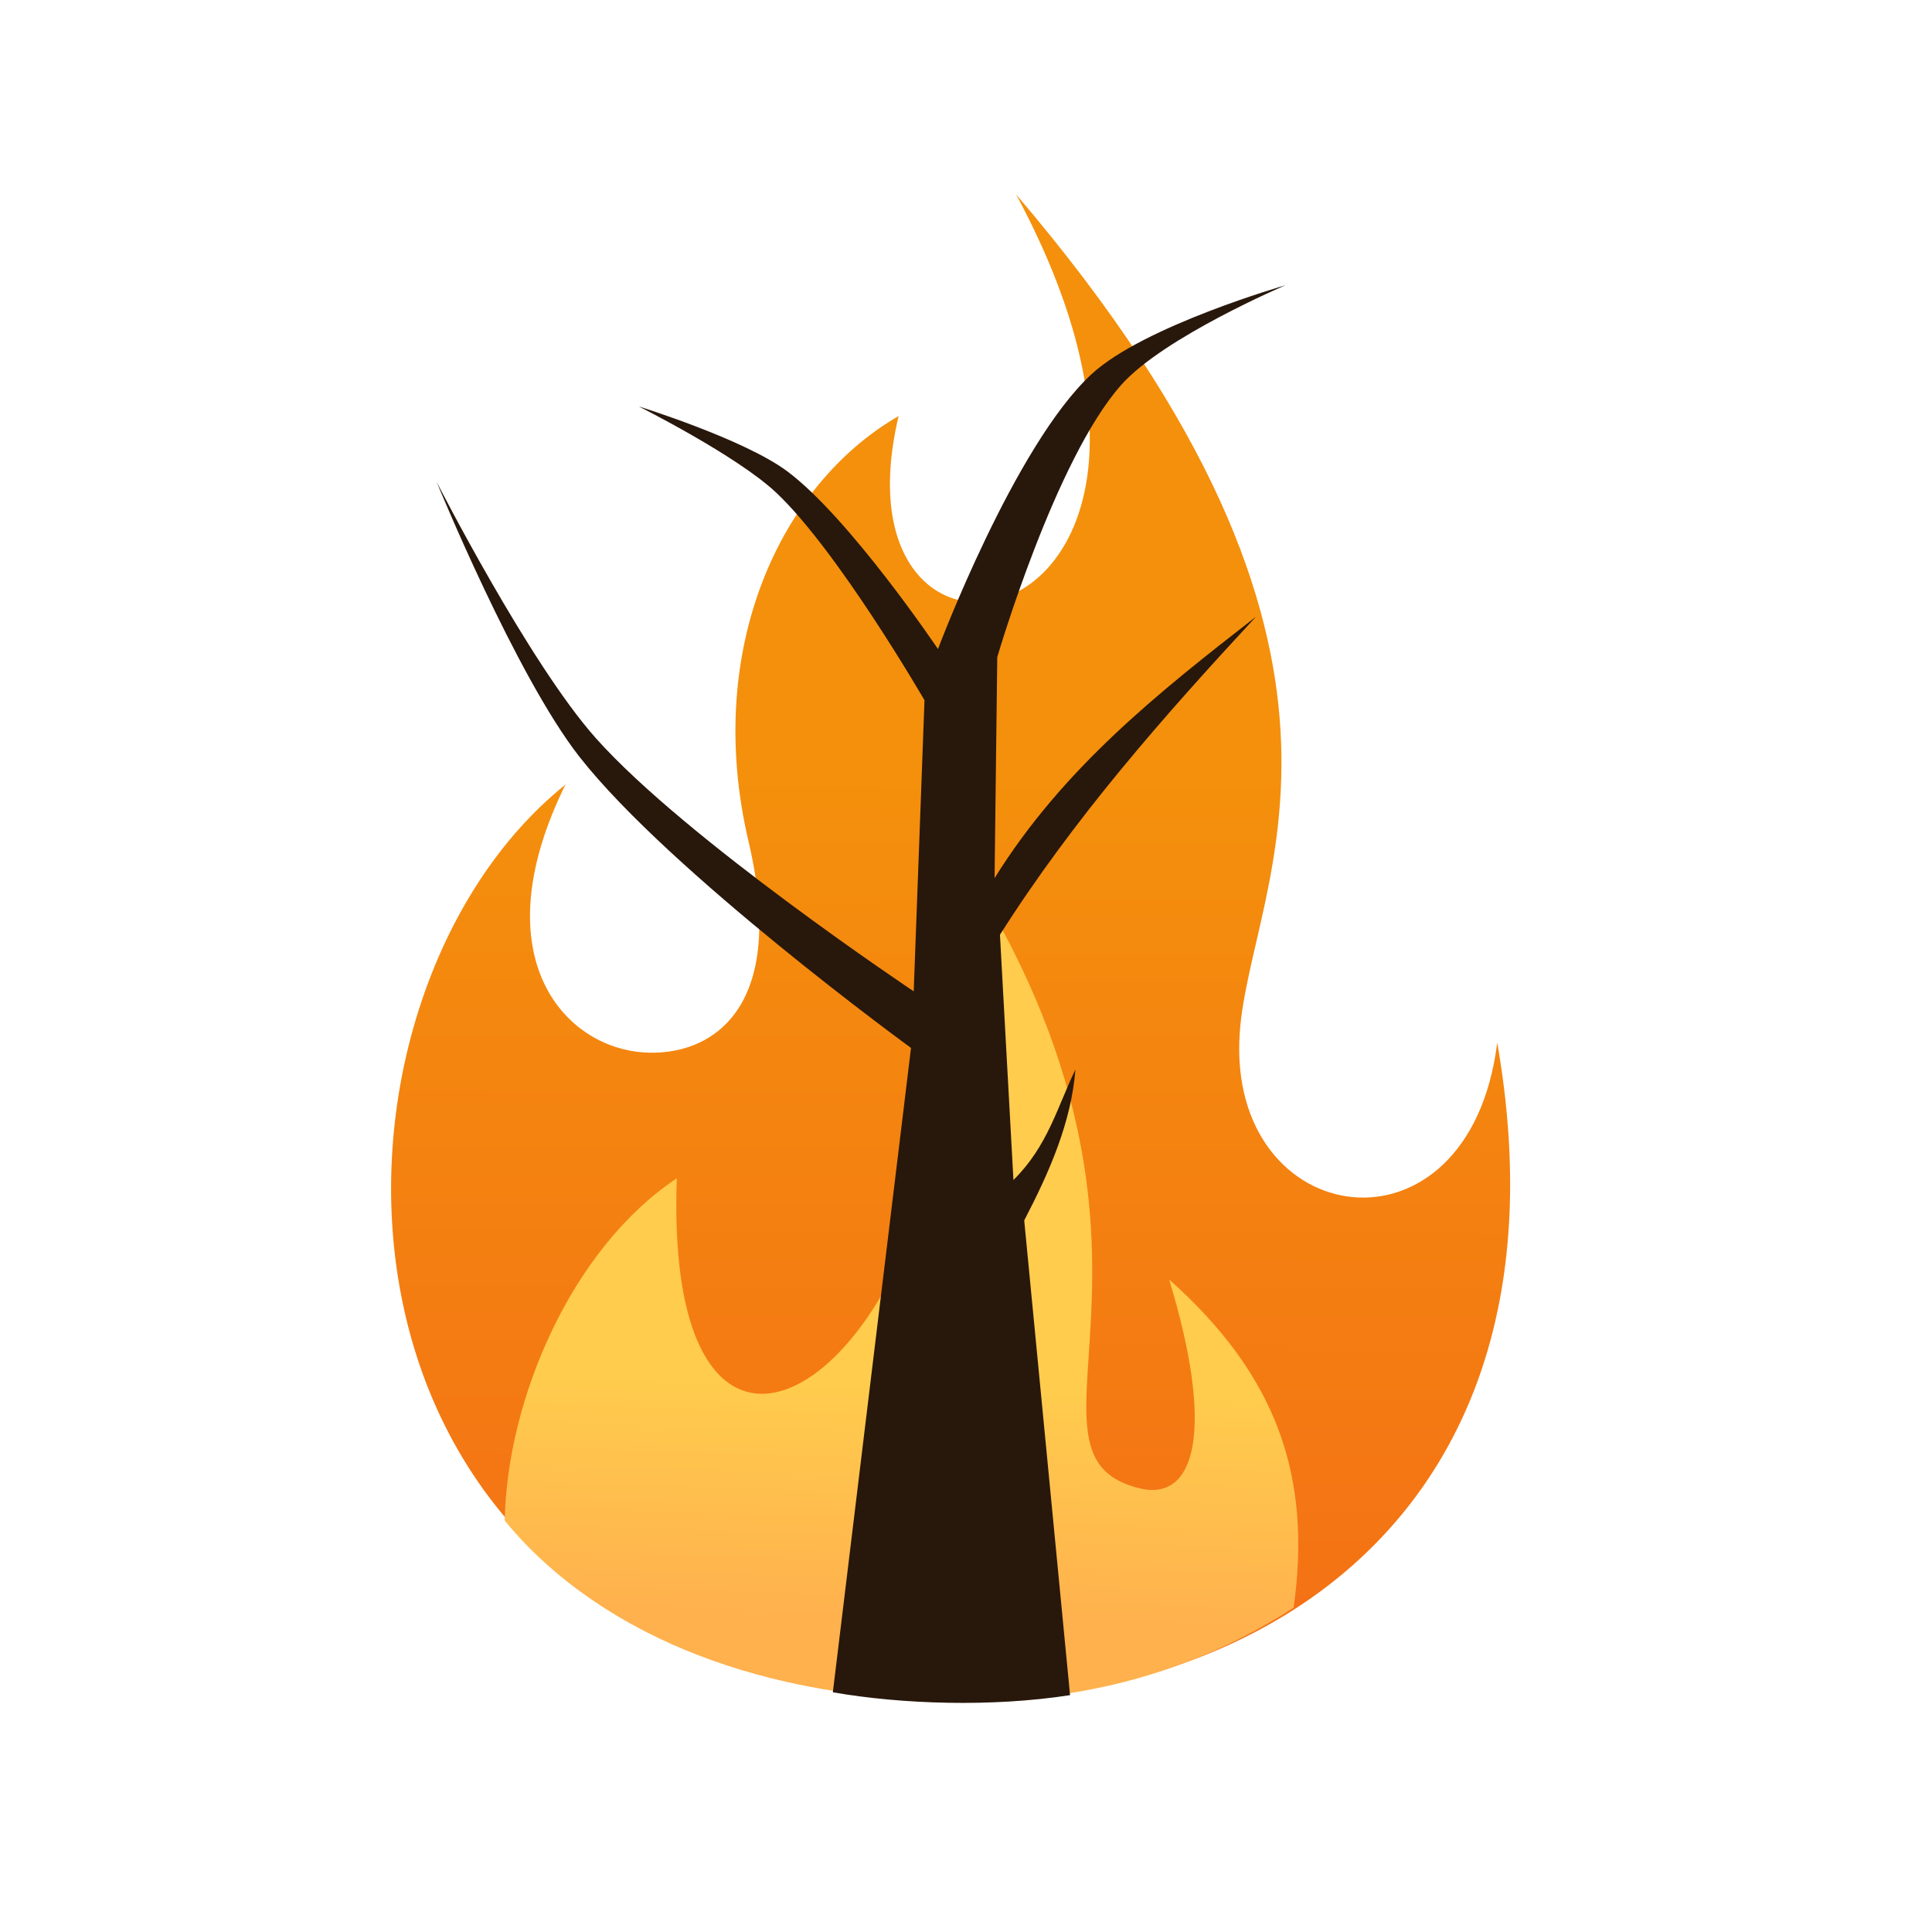
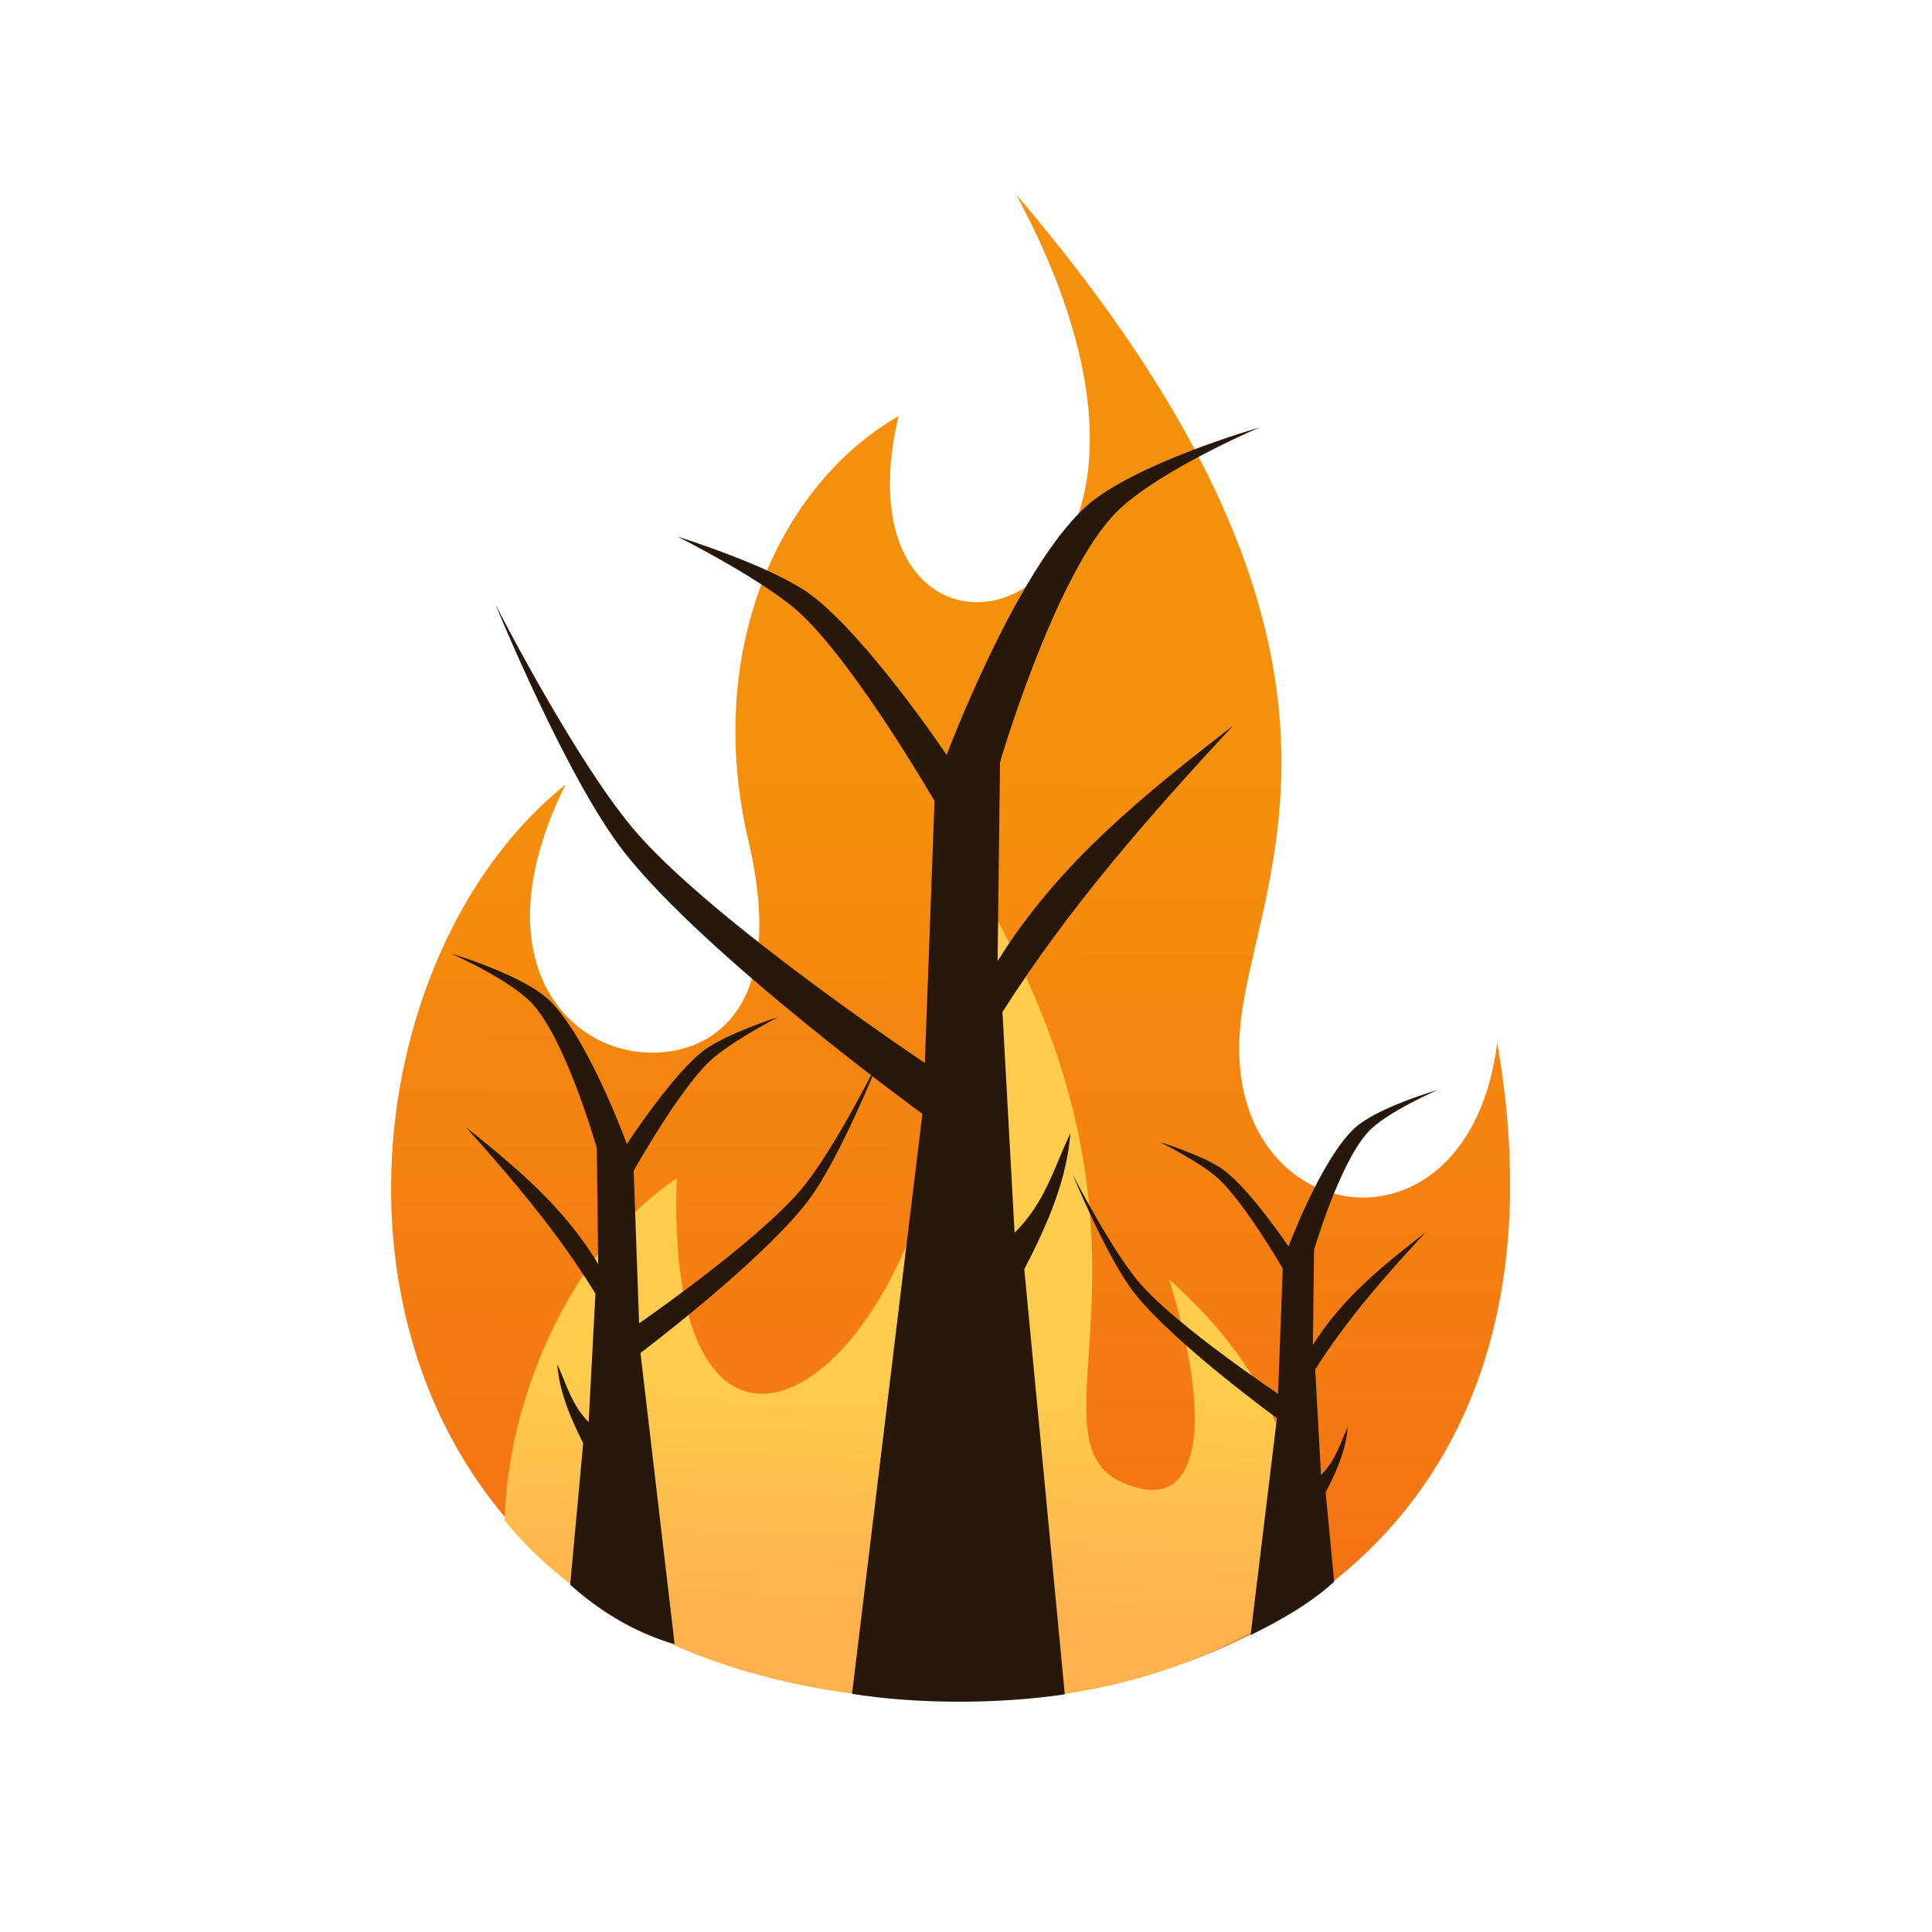
- <svg xmlns="http://www.w3.org/2000/svg" xmlns:xlink="http://www.w3.org/1999/xlink" viewBox="0 0 256 256">
+ <svg xmlns="http://www.w3.org/2000/svg" version="1.1" viewBox="0 0 256 256">
  <defs>
-     <linearGradient id="elementalFire2">
-       <stop offset="0" stop-color="#fc0" />
-       <stop offset="1" stop-color="#ffdf5f" />
+     <linearGradient id="linearGradient4337" x1="150" x2="129.29" y1="167.43" y2="166.36" gradientTransform="matrix(.02336 1.4825 -2.0489 .01093 456.94 -9.883)" gradientUnits="userSpaceOnUse">
+       <stop stop-color="#ffb14d" offset="0" />
+       <stop stop-color="#ffcc4d" offset="1" />
    </linearGradient>
-     <linearGradient id="linearGradient4337" x1="150" x2="129.286" y1="167.429" y2="166.357" gradientTransform="matrix(.02336 1.48253 -2.04892 .01093 456.944 -9.883)" gradientUnits="userSpaceOnUse" xlink:href="#wildFire2" />
-     <linearGradient id="wildFire2">
-       <stop offset="0" stop-color="#ffb14d" />
-       <stop offset="1" stop-color="#ffcc4d" />
-     </linearGradient>
-     <linearGradient id="linearGradient4353" x1="159.57" x2="75.049" y1="168.301" y2="167.229" gradientTransform="matrix(.02336 1.48253 -2.04892 .01093 457.929 -10.731)" gradientUnits="userSpaceOnUse" xlink:href="#wildFire1" />
-     <linearGradient id="wildFire1">
-       <stop offset="0" stop-color="#f46e16" />
-       <stop offset="1" stop-color="#f4900c" />
+     <linearGradient id="linearGradient4353" x1="159.57" x2="75.049" y1="168.3" y2="167.23" gradientTransform="matrix(.02336 1.4825 -2.0489 .01093 457.93 -10.731)" gradientUnits="userSpaceOnUse">
+       <stop stop-color="#f46e16" offset="0" />
+       <stop stop-color="#f4900c" offset="1" />
    </linearGradient>
  </defs>
-   <g fill-rule="evenodd">
-     <path fill="url(#linearGradient4353)" d="M74.925 103.968c-35.29 28.307-36.2 111.905 40.3 120.685 46.437 5.33 94.624-20.814 83.166-86.5-3.746 29.968-35.954 25.06-34.116-1.33 1.396-20.041 22.892-49.493-29.635-111.06 31.89 59.354-25.382 70.836-15.57 29.368-15.664 9.015-25.87 30.891-19.891 56.342 5.813 24.746-7.37 29.278-15.656 27.753-9.96-1.834-19.169-13.829-8.598-35.258z" />
-     <path fill="url(#linearGradient4337)" d="M66.875 201.48c.316-16.162 8.9-36.097 22.805-45.353-2.14 59.964 49.01 16.524 34.039-47.66 38.785 55.262 7.993 84.086 27.312 88.749 7.402 1.786 9.961-7.744 3.886-27.68 14.413 12.84 18.906 26.241 16.494 43.495-17.847 11.54-37.312 14.03-57.742 11.474-26.2-3.278-40.312-15.025-46.794-23.025z" />
-     <path fill="#28170b" d="M110.357 224.238l10.357-85.38s-31.908-23.235-43.928-38.572c-8.441-10.771-18.929-36.429-18.929-36.429S70.081 87.838 78.93 97.786c11.936 13.42 42.142 33.571 42.142 33.571l1.429-38.571s-11.442-19.777-19.643-27.5C97.64 60.37 84.643 53.857 84.643 53.857s13.91 4.31 19.643 8.572c8.269 6.148 20 23.571 20 23.571s10.136-26.993 20.357-36.429c6.928-6.395 25.714-11.785 25.714-11.785S154.213 44.65 148.571 51c-8.776 9.876-16.428 36.071-16.428 36.071l-.357 29.286c9.091-14.618 21.825-24.683 34.643-34.643-12.196 13.162-24.083 26.632-33.929 42.143l1.786 32.5c4.565-4.515 5.816-9.694 8.214-14.643-.542 6.954-3.415 13.518-6.786 20l6.074 62.901c-10.318 1.604-22.279 1.216-31.43-.377z" />
+   <path d="m74.925 103.97c-35.29 28.307-36.2 111.9 40.3 120.68 46.437 5.33 94.624-20.814 83.166-86.5-3.746 29.968-35.954 25.06-34.116-1.33 1.396-20.041 22.892-49.493-29.635-111.06 31.89 59.354-25.382 70.836-15.57 29.368-15.664 9.015-25.87 30.891-19.891 56.342 5.813 24.746-7.37 29.278-15.656 27.753-9.96-1.834-19.169-13.829-8.598-35.258z" fill="url(#linearGradient4353)" fill-rule="evenodd" />
+   <path d="m66.875 201.48c0.316-16.162 8.9-36.097 22.805-45.353-2.14 59.964 49.01 16.524 34.039-47.66 38.785 55.262 7.993 84.086 27.312 88.749 7.402 1.786 9.961-7.744 3.886-27.68 14.413 12.84 18.906 26.241 16.494 43.495-17.847 11.54-37.312 14.03-57.742 11.474-26.2-3.278-40.312-15.025-46.794-23.025z" fill="url(#linearGradient4337)" fill-rule="evenodd" />
+   <g fill="#28170b" fill-rule="evenodd">
+     <path d="m112.9 224.44 9.321-76.842s-28.717-20.912-39.535-34.715c-7.597-9.694-17.036-32.786-17.036-32.786s11.002 21.583 18.966 30.536c10.742 12.078 37.928 30.214 37.928 30.214l1.286-34.714s-10.298-17.799-17.679-24.75c-4.696-4.424-16.393-10.286-16.393-10.286s12.519 3.879 17.679 7.715c7.442 5.533 18 21.214 18 21.214s9.122-24.294 18.321-32.786c6.235-5.755 23.143-10.606 23.143-10.606s-14.53 6.178-19.607 11.893c-7.898 8.888-14.785 32.464-14.785 32.464l-0.321 26.357c8.182-13.156 19.642-22.215 31.179-31.179-10.976 11.846-21.675 23.969-30.536 37.929l1.607 29.25c4.109-4.064 5.234-8.725 7.393-13.179-0.488 6.259-3.074 12.166-6.107 18l5.365 56.34c-9.027 1.34-19.759 1.289-28.185-0.068z" stroke-width=".9" />
+     <path d="m165.71 216.67 3.488-28.756s-13.735-10.002-18.91-16.604c-3.634-4.637-8.148-15.681-8.148-15.681s5.262 10.323 9.071 14.605c5.138 5.777 18.141 14.451 18.141 14.451l0.615-16.604s-4.925-8.513-8.456-11.838c-2.246-2.116-7.841-4.92-7.841-4.92s5.988 1.855 8.456 3.69c3.559 2.647 8.609 10.147 8.609 10.147s4.363-11.62 8.763-15.682c2.982-2.753 11.069-5.073 11.069-5.073s-6.949 2.955-9.378 5.688c-3.778 4.251-7.072 15.527-7.072 15.527l-0.154 12.607c3.913-6.293 9.395-10.625 14.913-14.913-5.25 5.666-10.367 11.464-14.605 18.141l0.769 13.99c1.965-1.944 2.504-4.173 3.536-6.303-0.233 2.994-1.47 5.819-2.921 8.609l1.127 11.835c-3.225 2.917-6.862 4.983-11.072 7.082z" stroke-width=".43" />
+     <path d="m89.39 217.85-4.523-38.576s16.154-12.17 22.239-20.203c4.273-5.642 9.583-19.08 9.583-19.08s-6.189 12.561-10.668 17.771c-6.043 7.029-21.335 17.584-21.335 17.584l-0.723-20.202s5.793-10.359 9.944-14.404c2.642-2.575 9.222-5.986 9.222-5.986s-7.042 2.257-9.944 4.49c-4.186 3.22-10.125 12.346-10.125 12.346s-5.131-14.138-10.306-19.081c-3.507-3.349-13.018-6.173-13.018-6.173s8.173 3.595 11.029 6.921c4.443 5.173 8.317 18.893 8.317 18.893l0.181 15.339c-4.602-7.657-11.049-12.928-17.538-18.145 6.174 6.894 12.192 13.949 17.177 22.073l-0.904 17.023c-2.311-2.365-2.944-5.077-4.158-7.67 0.274 3.642 1.729 7.08 3.436 10.475l-1.724 18.735c5.37 4.853 10.807 7.057 13.841 7.87z" stroke-width=".515" />
  </g>
</svg>
